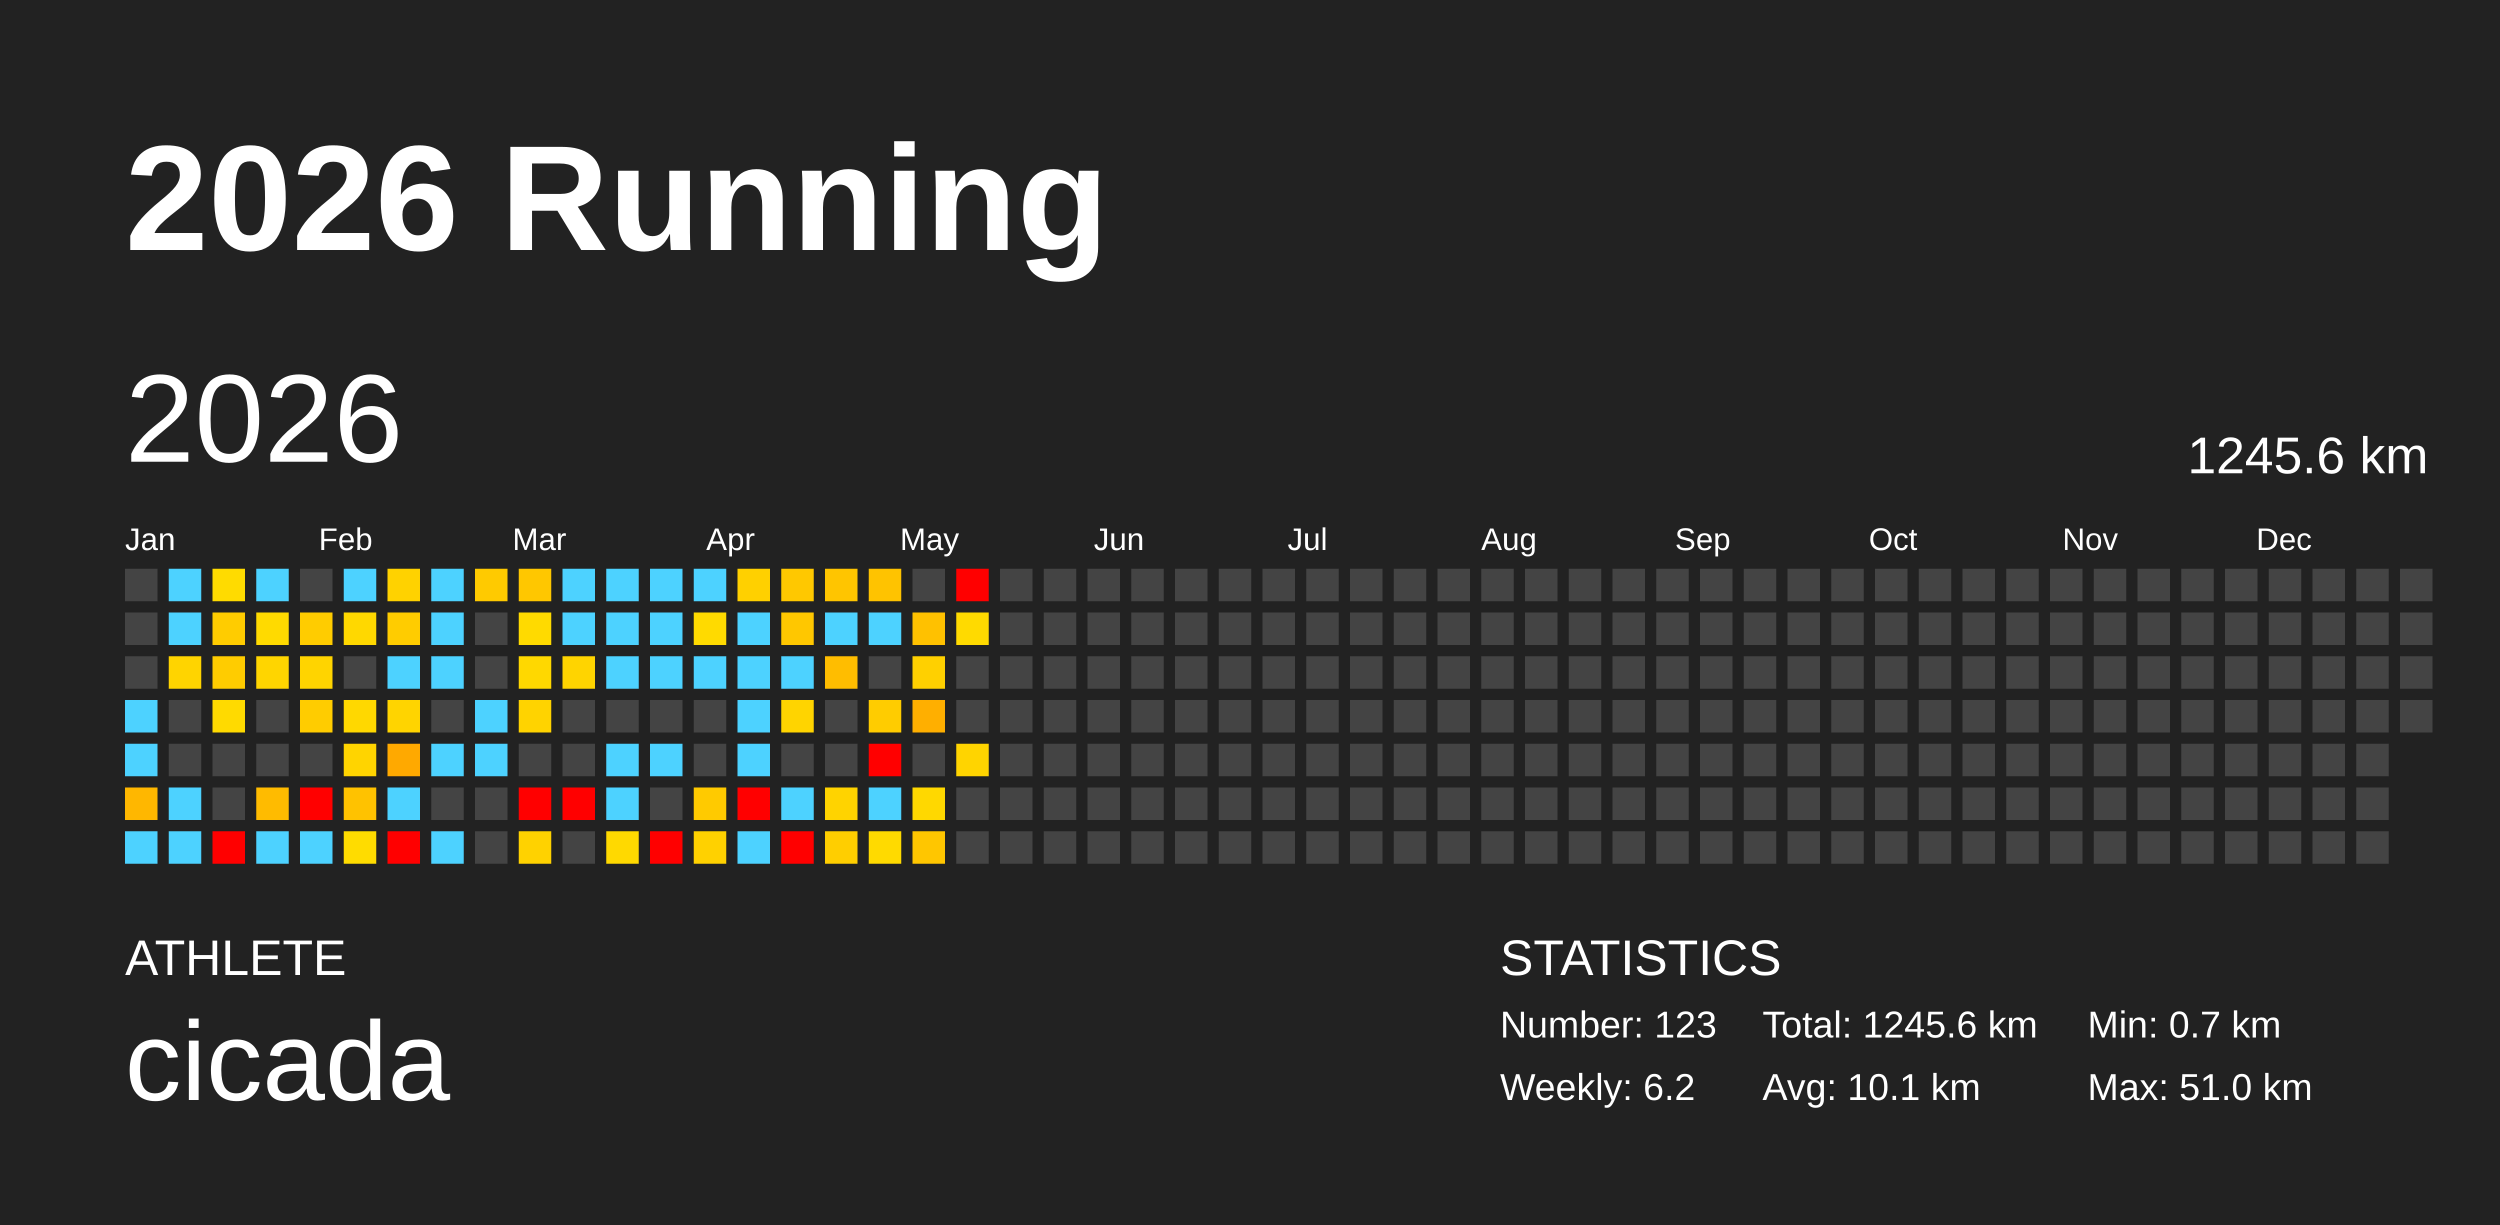
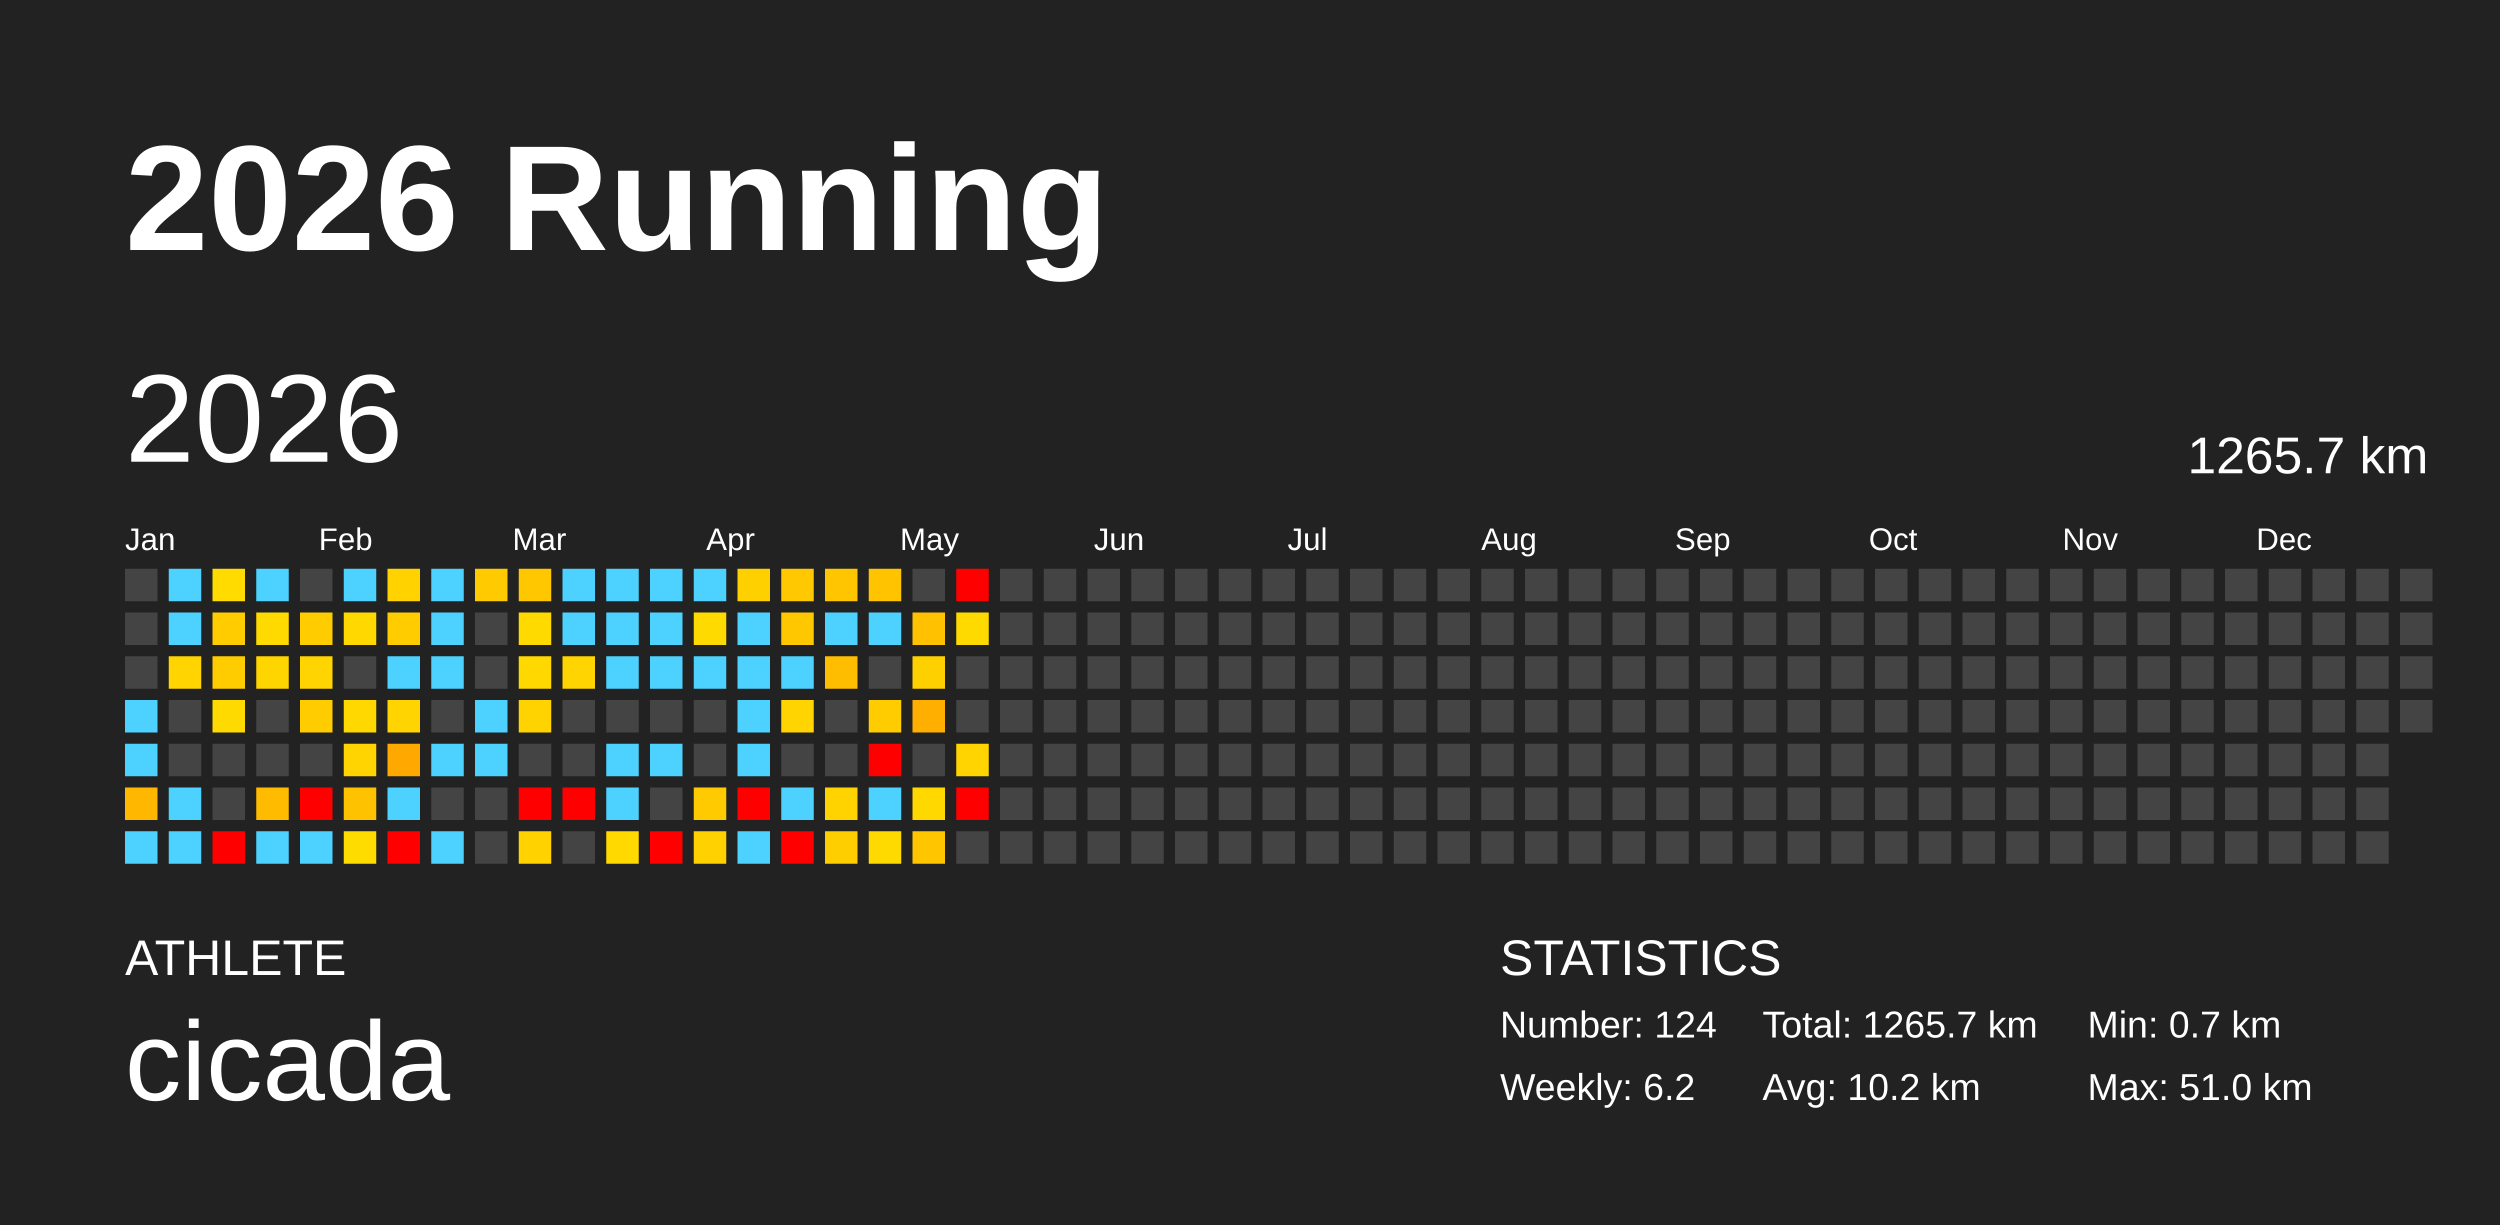
<svg xmlns="http://www.w3.org/2000/svg" baseProfile="full" height="98mm" version="1.1" viewBox="0,0,200,98" width="200mm">
  <defs />
  <rect fill="#222222" height="98" width="200" x="0" y="0" />
  <text fill="#FFFFFF" style="font-size:12px; font-family:Arial; font-weight:bold;" x="10" y="20">2026 Running</text>
  <text fill="#FFFFFF" style="font-size:4px; font-family:Arial" x="10" y="78">ATHLETE</text>
  <text fill="#FFFFFF" style="font-size:9px; font-family:Arial" x="10" y="88">cicada</text>
  <text fill="#FFFFFF" style="font-size:4px; font-family:Arial" x="120" y="78">STATISTICS</text>
-   <text fill="#FFFFFF" style="font-size:3px; font-family:Arial" x="120" y="83">Number: 123</text>
+   <text fill="#FFFFFF" style="font-size:3px; font-family:Arial" x="120" y="83">Number: 124</text>
  <text fill="#FFFFFF" style="font-size:3px; font-family:Arial" x="120" y="88">Weekly: 6.2</text>
-   <text fill="#FFFFFF" style="font-size:3px; font-family:Arial" x="141" y="83">Total: 1245.6 km</text>
-   <text fill="#FFFFFF" style="font-size:3px; font-family:Arial" x="141" y="88">Avg: 10.1 km</text>
+   <text fill="#FFFFFF" style="font-size:3px; font-family:Arial" x="141" y="83">Total: 1265.7 km</text>
+   <text fill="#FFFFFF" style="font-size:3px; font-family:Arial" x="141" y="88">Avg: 10.2 km</text>
  <text fill="#FFFFFF" style="font-size:3px; font-family:Arial" x="167" y="83">Min: 0.7 km</text>
  <text fill="#FFFFFF" style="font-size:3px; font-family:Arial" x="167" y="88">Max: 51.0 km</text>
  <text dominant-baseline="hanging" fill="#FFFFFF" style="font-size:10.0px; font-family:Arial;" x="10" y="30">2026</text>
-   <text dominant-baseline="hanging" fill="#FFFFFF" style="font-size:4.125px; font-family:Arial;" x="175" y="35">1245.6 km</text>
+   <text dominant-baseline="hanging" fill="#FFFFFF" style="font-size:4.125px; font-family:Arial;" x="175" y="35">1265.7 km</text>
  <text fill="#FFFFFF" style="font-size:2.5px; font-family:Arial" x="10.0" y="44">Jan</text>
  <text fill="#FFFFFF" style="font-size:2.5px; font-family:Arial" x="25.5" y="44">Feb</text>
  <text fill="#FFFFFF" style="font-size:2.5px; font-family:Arial" x="41.0" y="44">Mar</text>
  <text fill="#FFFFFF" style="font-size:2.5px; font-family:Arial" x="56.5" y="44">Apr</text>
  <text fill="#FFFFFF" style="font-size:2.5px; font-family:Arial" x="72.0" y="44">May</text>
  <text fill="#FFFFFF" style="font-size:2.5px; font-family:Arial" x="87.5" y="44">Jun</text>
  <text fill="#FFFFFF" style="font-size:2.5px; font-family:Arial" x="103.0" y="44">Jul</text>
  <text fill="#FFFFFF" style="font-size:2.5px; font-family:Arial" x="118.5" y="44">Aug</text>
  <text fill="#FFFFFF" style="font-size:2.5px; font-family:Arial" x="134.0" y="44">Sep</text>
  <text fill="#FFFFFF" style="font-size:2.5px; font-family:Arial" x="149.5" y="44">Oct</text>
  <text fill="#FFFFFF" style="font-size:2.5px; font-family:Arial" x="165.0" y="44">Nov</text>
  <text fill="#FFFFFF" style="font-size:2.5px; font-family:Arial" x="180.5" y="44">Dec</text>
  <rect fill="#444444" height="2.6" width="2.6" x="10.0" y="45.5" />
  <rect fill="#444444" height="2.6" width="2.6" x="10.0" y="49.0" />
  <rect fill="#444444" height="2.6" width="2.6" x="10.0" y="52.5" />
  <rect fill="#4dd2ff" height="2.6" width="2.6" x="10.0" y="56.0" />
  <rect fill="#4dd2ff" height="2.6" width="2.6" x="10.0" y="59.5" />
  <rect fill="#ffb700" height="2.6" width="2.6" x="10.0" y="63.0" />
  <rect fill="#4dd2ff" height="2.6" width="2.6" x="10.0" y="66.5" />
  <rect fill="#4dd2ff" height="2.6" width="2.6" x="13.5" y="45.5" />
  <rect fill="#4dd2ff" height="2.6" width="2.6" x="13.5" y="49.0" />
  <rect fill="#ffd400" height="2.6" width="2.6" x="13.5" y="52.5" />
  <rect fill="#444444" height="2.6" width="2.6" x="13.5" y="56.0" />
  <rect fill="#444444" height="2.6" width="2.6" x="13.5" y="59.5" />
  <rect fill="#4dd2ff" height="2.6" width="2.6" x="13.5" y="63.0" />
  <rect fill="#4dd2ff" height="2.6" width="2.6" x="13.5" y="66.5" />
  <rect fill="#ffdb00" height="2.6" width="2.6" x="17.0" y="45.5" />
  <rect fill="#ffcc00" height="2.6" width="2.6" x="17.0" y="49.0" />
  <rect fill="#ffcc00" height="2.6" width="2.6" x="17.0" y="52.5" />
  <rect fill="#ffda00" height="2.6" width="2.6" x="17.0" y="56.0" />
  <rect fill="#444444" height="2.6" width="2.6" x="17.0" y="59.5" />
  <rect fill="#444444" height="2.6" width="2.6" x="17.0" y="63.0" />
  <rect fill="red" height="2.6" width="2.6" x="17.0" y="66.5" />
  <rect fill="#4dd2ff" height="2.6" width="2.6" x="20.5" y="45.5" />
  <rect fill="#ffda00" height="2.6" width="2.6" x="20.5" y="49.0" />
  <rect fill="#ffd500" height="2.6" width="2.6" x="20.5" y="52.5" />
  <rect fill="#444444" height="2.6" width="2.6" x="20.5" y="56.0" />
  <rect fill="#444444" height="2.6" width="2.6" x="20.5" y="59.5" />
  <rect fill="#ffbb00" height="2.6" width="2.6" x="20.5" y="63.0" />
  <rect fill="#4dd2ff" height="2.6" width="2.6" x="20.5" y="66.5" />
  <rect fill="#444444" height="2.6" width="2.6" x="24.0" y="45.5" />
  <rect fill="#ffcc00" height="2.6" width="2.6" x="24.0" y="49.0" />
  <rect fill="#ffd400" height="2.6" width="2.6" x="24.0" y="52.5" />
  <rect fill="#ffcc00" height="2.6" width="2.6" x="24.0" y="56.0" />
  <rect fill="#444444" height="2.6" width="2.6" x="24.0" y="59.5" />
  <rect fill="red" height="2.6" width="2.6" x="24.0" y="63.0" />
  <rect fill="#4dd2ff" height="2.6" width="2.6" x="24.0" y="66.5" />
  <rect fill="#4dd2ff" height="2.6" width="2.6" x="27.5" y="45.5" />
  <rect fill="#ffd800" height="2.6" width="2.6" x="27.5" y="49.0" />
  <rect fill="#444444" height="2.6" width="2.6" x="27.5" y="52.5" />
  <rect fill="#ffd800" height="2.6" width="2.6" x="27.5" y="56.0" />
  <rect fill="#ffd400" height="2.6" width="2.6" x="27.5" y="59.5" />
  <rect fill="#ffc200" height="2.6" width="2.6" x="27.5" y="63.0" />
  <rect fill="#ffdc00" height="2.6" width="2.6" x="27.5" y="66.5" />
  <rect fill="#ffd200" height="2.6" width="2.6" x="31.0" y="45.5" />
  <rect fill="#ffcc00" height="2.6" width="2.6" x="31.0" y="49.0" />
  <rect fill="#4dd2ff" height="2.6" width="2.6" x="31.0" y="52.5" />
  <rect fill="#ffd400" height="2.6" width="2.6" x="31.0" y="56.0" />
  <rect fill="#ffa900" height="2.6" width="2.6" x="31.0" y="59.5" />
  <rect fill="#4dd2ff" height="2.6" width="2.6" x="31.0" y="63.0" />
  <rect fill="red" height="2.6" width="2.6" x="31.0" y="66.5" />
  <rect fill="#4dd2ff" height="2.6" width="2.6" x="34.5" y="45.5" />
  <rect fill="#4dd2ff" height="2.6" width="2.6" x="34.5" y="49.0" />
  <rect fill="#4dd2ff" height="2.6" width="2.6" x="34.5" y="52.5" />
  <rect fill="#444444" height="2.6" width="2.6" x="34.5" y="56.0" />
  <rect fill="#4dd2ff" height="2.6" width="2.6" x="34.5" y="59.5" />
  <rect fill="#444444" height="2.6" width="2.6" x="34.5" y="63.0" />
  <rect fill="#4dd2ff" height="2.6" width="2.6" x="34.5" y="66.5" />
  <rect fill="#ffca00" height="2.6" width="2.6" x="38.0" y="45.5" />
  <rect fill="#444444" height="2.6" width="2.6" x="38.0" y="49.0" />
  <rect fill="#444444" height="2.6" width="2.6" x="38.0" y="52.5" />
  <rect fill="#4dd2ff" height="2.6" width="2.6" x="38.0" y="56.0" />
  <rect fill="#4dd2ff" height="2.6" width="2.6" x="38.0" y="59.5" />
  <rect fill="#444444" height="2.6" width="2.6" x="38.0" y="63.0" />
  <rect fill="#444444" height="2.6" width="2.6" x="38.0" y="66.5" />
  <rect fill="#ffc700" height="2.6" width="2.6" x="41.5" y="45.5" />
  <rect fill="#ffda00" height="2.6" width="2.6" x="41.5" y="49.0" />
  <rect fill="#ffd800" height="2.6" width="2.6" x="41.5" y="52.5" />
  <rect fill="#ffd300" height="2.6" width="2.6" x="41.5" y="56.0" />
  <rect fill="#444444" height="2.6" width="2.6" x="41.5" y="59.5" />
  <rect fill="red" height="2.6" width="2.6" x="41.5" y="63.0" />
  <rect fill="#ffd200" height="2.6" width="2.6" x="41.5" y="66.5" />
  <rect fill="#4dd2ff" height="2.6" width="2.6" x="45.0" y="45.5" />
  <rect fill="#4dd2ff" height="2.6" width="2.6" x="45.0" y="49.0" />
  <rect fill="#ffd400" height="2.6" width="2.6" x="45.0" y="52.5" />
  <rect fill="#444444" height="2.6" width="2.6" x="45.0" y="56.0" />
  <rect fill="#444444" height="2.6" width="2.6" x="45.0" y="59.5" />
  <rect fill="red" height="2.6" width="2.6" x="45.0" y="63.0" />
  <rect fill="#444444" height="2.6" width="2.6" x="45.0" y="66.5" />
  <rect fill="#4dd2ff" height="2.6" width="2.6" x="48.5" y="45.5" />
  <rect fill="#4dd2ff" height="2.6" width="2.6" x="48.5" y="49.0" />
  <rect fill="#4dd2ff" height="2.6" width="2.6" x="48.5" y="52.5" />
  <rect fill="#444444" height="2.6" width="2.6" x="48.5" y="56.0" />
  <rect fill="#4dd2ff" height="2.6" width="2.6" x="48.5" y="59.5" />
  <rect fill="#4dd2ff" height="2.6" width="2.6" x="48.5" y="63.0" />
  <rect fill="#ffd900" height="2.6" width="2.6" x="48.5" y="66.5" />
  <rect fill="#4dd2ff" height="2.6" width="2.6" x="52.0" y="45.5" />
  <rect fill="#4dd2ff" height="2.6" width="2.6" x="52.0" y="49.0" />
  <rect fill="#4dd2ff" height="2.6" width="2.6" x="52.0" y="52.5" />
  <rect fill="#444444" height="2.6" width="2.6" x="52.0" y="56.0" />
  <rect fill="#4dd2ff" height="2.6" width="2.6" x="52.0" y="59.5" />
  <rect fill="#444444" height="2.6" width="2.6" x="52.0" y="63.0" />
  <rect fill="red" height="2.6" width="2.6" x="52.0" y="66.5" />
  <rect fill="#4dd2ff" height="2.6" width="2.6" x="55.5" y="45.5" />
  <rect fill="#ffda00" height="2.6" width="2.6" x="55.5" y="49.0" />
  <rect fill="#4dd2ff" height="2.6" width="2.6" x="55.5" y="52.5" />
  <rect fill="#444444" height="2.6" width="2.6" x="55.5" y="56.0" />
  <rect fill="#444444" height="2.6" width="2.6" x="55.5" y="59.5" />
  <rect fill="#ffca00" height="2.6" width="2.6" x="55.5" y="63.0" />
  <rect fill="#ffd100" height="2.6" width="2.6" x="55.5" y="66.5" />
  <rect fill="#ffd000" height="2.6" width="2.6" x="59.0" y="45.5" />
  <rect fill="#4dd2ff" height="2.6" width="2.6" x="59.0" y="49.0" />
  <rect fill="#4dd2ff" height="2.6" width="2.6" x="59.0" y="52.5" />
  <rect fill="#4dd2ff" height="2.6" width="2.6" x="59.0" y="56.0" />
  <rect fill="#4dd2ff" height="2.6" width="2.6" x="59.0" y="59.5" />
  <rect fill="red" height="2.6" width="2.6" x="59.0" y="63.0" />
  <rect fill="#4dd2ff" height="2.6" width="2.6" x="59.0" y="66.5" />
  <rect fill="#ffc800" height="2.6" width="2.6" x="62.5" y="45.5" />
  <rect fill="#ffc700" height="2.6" width="2.6" x="62.5" y="49.0" />
  <rect fill="#4dd2ff" height="2.6" width="2.6" x="62.5" y="52.5" />
  <rect fill="#ffd400" height="2.6" width="2.6" x="62.5" y="56.0" />
  <rect fill="#444444" height="2.6" width="2.6" x="62.5" y="59.5" />
  <rect fill="#4dd2ff" height="2.6" width="2.6" x="62.5" y="63.0" />
  <rect fill="red" height="2.6" width="2.6" x="62.5" y="66.5" />
  <rect fill="#ffc500" height="2.6" width="2.6" x="66.0" y="45.5" />
  <rect fill="#4dd2ff" height="2.6" width="2.6" x="66.0" y="49.0" />
  <rect fill="#ffbd00" height="2.6" width="2.6" x="66.0" y="52.5" />
  <rect fill="#444444" height="2.6" width="2.6" x="66.0" y="56.0" />
  <rect fill="#444444" height="2.6" width="2.6" x="66.0" y="59.5" />
  <rect fill="#ffd300" height="2.6" width="2.6" x="66.0" y="63.0" />
  <rect fill="#ffce00" height="2.6" width="2.6" x="66.0" y="66.5" />
  <rect fill="#ffc300" height="2.6" width="2.6" x="69.5" y="45.5" />
  <rect fill="#4dd2ff" height="2.6" width="2.6" x="69.5" y="49.0" />
  <rect fill="#444444" height="2.6" width="2.6" x="69.5" y="52.5" />
  <rect fill="#ffcc00" height="2.6" width="2.6" x="69.5" y="56.0" />
  <rect fill="red" height="2.6" width="2.6" x="69.5" y="59.5" />
  <rect fill="#4dd2ff" height="2.6" width="2.6" x="69.5" y="63.0" />
  <rect fill="#ffda00" height="2.6" width="2.6" x="69.5" y="66.5" />
  <rect fill="#444444" height="2.6" width="2.6" x="73.0" y="45.5" />
  <rect fill="#ffc100" height="2.6" width="2.6" x="73.0" y="49.0" />
  <rect fill="#ffd000" height="2.6" width="2.6" x="73.0" y="52.5" />
  <rect fill="#ffaf00" height="2.6" width="2.6" x="73.0" y="56.0" />
  <rect fill="#444444" height="2.6" width="2.6" x="73.0" y="59.5" />
  <rect fill="#ffd800" height="2.6" width="2.6" x="73.0" y="63.0" />
  <rect fill="#ffc600" height="2.6" width="2.6" x="73.0" y="66.5" />
  <rect fill="red" height="2.6" width="2.6" x="76.5" y="45.5" />
  <rect fill="#ffda00" height="2.6" width="2.6" x="76.5" y="49.0" />
  <rect fill="#444444" height="2.6" width="2.6" x="76.5" y="52.5" />
  <rect fill="#444444" height="2.6" width="2.6" x="76.5" y="56.0" />
  <rect fill="#ffd400" height="2.6" width="2.6" x="76.5" y="59.5" />
-   <rect fill="#444444" height="2.6" width="2.6" x="76.5" y="63.0" />
+   <rect fill="red" height="2.6" width="2.6" x="76.5" y="63.0" />
  <rect fill="#444444" height="2.6" width="2.6" x="76.5" y="66.5" />
  <rect fill="#444444" height="2.6" width="2.6" x="80.0" y="45.5" />
  <rect fill="#444444" height="2.6" width="2.6" x="80.0" y="49.0" />
  <rect fill="#444444" height="2.6" width="2.6" x="80.0" y="52.5" />
  <rect fill="#444444" height="2.6" width="2.6" x="80.0" y="56.0" />
  <rect fill="#444444" height="2.6" width="2.6" x="80.0" y="59.5" />
  <rect fill="#444444" height="2.6" width="2.6" x="80.0" y="63.0" />
  <rect fill="#444444" height="2.6" width="2.6" x="80.0" y="66.5" />
  <rect fill="#444444" height="2.6" width="2.6" x="83.5" y="45.5" />
  <rect fill="#444444" height="2.6" width="2.6" x="83.5" y="49.0" />
  <rect fill="#444444" height="2.6" width="2.6" x="83.5" y="52.5" />
  <rect fill="#444444" height="2.6" width="2.6" x="83.5" y="56.0" />
  <rect fill="#444444" height="2.6" width="2.6" x="83.5" y="59.5" />
  <rect fill="#444444" height="2.6" width="2.6" x="83.5" y="63.0" />
  <rect fill="#444444" height="2.6" width="2.6" x="83.5" y="66.5" />
  <rect fill="#444444" height="2.6" width="2.6" x="87.0" y="45.5" />
  <rect fill="#444444" height="2.6" width="2.6" x="87.0" y="49.0" />
  <rect fill="#444444" height="2.6" width="2.6" x="87.0" y="52.5" />
  <rect fill="#444444" height="2.6" width="2.6" x="87.0" y="56.0" />
  <rect fill="#444444" height="2.6" width="2.6" x="87.0" y="59.5" />
  <rect fill="#444444" height="2.6" width="2.6" x="87.0" y="63.0" />
  <rect fill="#444444" height="2.6" width="2.6" x="87.0" y="66.5" />
  <rect fill="#444444" height="2.6" width="2.6" x="90.5" y="45.5" />
  <rect fill="#444444" height="2.6" width="2.6" x="90.5" y="49.0" />
  <rect fill="#444444" height="2.6" width="2.6" x="90.5" y="52.5" />
  <rect fill="#444444" height="2.6" width="2.6" x="90.5" y="56.0" />
  <rect fill="#444444" height="2.6" width="2.6" x="90.5" y="59.5" />
  <rect fill="#444444" height="2.6" width="2.6" x="90.5" y="63.0" />
  <rect fill="#444444" height="2.6" width="2.6" x="90.5" y="66.5" />
  <rect fill="#444444" height="2.6" width="2.6" x="94.0" y="45.5" />
  <rect fill="#444444" height="2.6" width="2.6" x="94.0" y="49.0" />
  <rect fill="#444444" height="2.6" width="2.6" x="94.0" y="52.5" />
  <rect fill="#444444" height="2.6" width="2.6" x="94.0" y="56.0" />
  <rect fill="#444444" height="2.6" width="2.6" x="94.0" y="59.5" />
  <rect fill="#444444" height="2.6" width="2.6" x="94.0" y="63.0" />
  <rect fill="#444444" height="2.6" width="2.6" x="94.0" y="66.5" />
  <rect fill="#444444" height="2.6" width="2.6" x="97.5" y="45.5" />
  <rect fill="#444444" height="2.6" width="2.6" x="97.5" y="49.0" />
  <rect fill="#444444" height="2.6" width="2.6" x="97.5" y="52.5" />
  <rect fill="#444444" height="2.6" width="2.6" x="97.5" y="56.0" />
  <rect fill="#444444" height="2.6" width="2.6" x="97.5" y="59.5" />
  <rect fill="#444444" height="2.6" width="2.6" x="97.5" y="63.0" />
  <rect fill="#444444" height="2.6" width="2.6" x="97.5" y="66.5" />
  <rect fill="#444444" height="2.6" width="2.6" x="101.0" y="45.5" />
  <rect fill="#444444" height="2.6" width="2.6" x="101.0" y="49.0" />
  <rect fill="#444444" height="2.6" width="2.6" x="101.0" y="52.5" />
  <rect fill="#444444" height="2.6" width="2.6" x="101.0" y="56.0" />
  <rect fill="#444444" height="2.6" width="2.6" x="101.0" y="59.5" />
  <rect fill="#444444" height="2.6" width="2.6" x="101.0" y="63.0" />
  <rect fill="#444444" height="2.6" width="2.6" x="101.0" y="66.5" />
  <rect fill="#444444" height="2.6" width="2.6" x="104.5" y="45.5" />
  <rect fill="#444444" height="2.6" width="2.6" x="104.5" y="49.0" />
  <rect fill="#444444" height="2.6" width="2.6" x="104.5" y="52.5" />
  <rect fill="#444444" height="2.6" width="2.6" x="104.5" y="56.0" />
  <rect fill="#444444" height="2.6" width="2.6" x="104.5" y="59.5" />
  <rect fill="#444444" height="2.6" width="2.6" x="104.5" y="63.0" />
  <rect fill="#444444" height="2.6" width="2.6" x="104.5" y="66.5" />
  <rect fill="#444444" height="2.6" width="2.6" x="108.0" y="45.5" />
  <rect fill="#444444" height="2.6" width="2.6" x="108.0" y="49.0" />
  <rect fill="#444444" height="2.6" width="2.6" x="108.0" y="52.5" />
  <rect fill="#444444" height="2.6" width="2.6" x="108.0" y="56.0" />
  <rect fill="#444444" height="2.6" width="2.6" x="108.0" y="59.5" />
  <rect fill="#444444" height="2.6" width="2.6" x="108.0" y="63.0" />
  <rect fill="#444444" height="2.6" width="2.6" x="108.0" y="66.5" />
  <rect fill="#444444" height="2.6" width="2.6" x="111.5" y="45.5" />
  <rect fill="#444444" height="2.6" width="2.6" x="111.5" y="49.0" />
  <rect fill="#444444" height="2.6" width="2.6" x="111.5" y="52.5" />
  <rect fill="#444444" height="2.6" width="2.6" x="111.5" y="56.0" />
  <rect fill="#444444" height="2.6" width="2.6" x="111.5" y="59.5" />
  <rect fill="#444444" height="2.6" width="2.6" x="111.5" y="63.0" />
  <rect fill="#444444" height="2.6" width="2.6" x="111.5" y="66.5" />
  <rect fill="#444444" height="2.6" width="2.6" x="115.0" y="45.5" />
  <rect fill="#444444" height="2.6" width="2.6" x="115.0" y="49.0" />
  <rect fill="#444444" height="2.6" width="2.6" x="115.0" y="52.5" />
  <rect fill="#444444" height="2.6" width="2.6" x="115.0" y="56.0" />
  <rect fill="#444444" height="2.6" width="2.6" x="115.0" y="59.5" />
  <rect fill="#444444" height="2.6" width="2.6" x="115.0" y="63.0" />
  <rect fill="#444444" height="2.6" width="2.6" x="115.0" y="66.5" />
  <rect fill="#444444" height="2.6" width="2.6" x="118.5" y="45.5" />
  <rect fill="#444444" height="2.6" width="2.6" x="118.5" y="49.0" />
  <rect fill="#444444" height="2.6" width="2.6" x="118.5" y="52.5" />
  <rect fill="#444444" height="2.6" width="2.6" x="118.5" y="56.0" />
  <rect fill="#444444" height="2.6" width="2.6" x="118.5" y="59.5" />
  <rect fill="#444444" height="2.6" width="2.6" x="118.5" y="63.0" />
  <rect fill="#444444" height="2.6" width="2.6" x="118.5" y="66.5" />
  <rect fill="#444444" height="2.6" width="2.6" x="122.0" y="45.5" />
  <rect fill="#444444" height="2.6" width="2.6" x="122.0" y="49.0" />
  <rect fill="#444444" height="2.6" width="2.6" x="122.0" y="52.5" />
  <rect fill="#444444" height="2.6" width="2.6" x="122.0" y="56.0" />
  <rect fill="#444444" height="2.6" width="2.6" x="122.0" y="59.5" />
  <rect fill="#444444" height="2.6" width="2.6" x="122.0" y="63.0" />
  <rect fill="#444444" height="2.6" width="2.6" x="122.0" y="66.5" />
  <rect fill="#444444" height="2.6" width="2.6" x="125.5" y="45.5" />
  <rect fill="#444444" height="2.6" width="2.6" x="125.5" y="49.0" />
  <rect fill="#444444" height="2.6" width="2.6" x="125.5" y="52.5" />
  <rect fill="#444444" height="2.6" width="2.6" x="125.5" y="56.0" />
  <rect fill="#444444" height="2.6" width="2.6" x="125.5" y="59.5" />
  <rect fill="#444444" height="2.6" width="2.6" x="125.5" y="63.0" />
  <rect fill="#444444" height="2.6" width="2.6" x="125.5" y="66.5" />
  <rect fill="#444444" height="2.6" width="2.6" x="129.0" y="45.5" />
  <rect fill="#444444" height="2.6" width="2.6" x="129.0" y="49.0" />
  <rect fill="#444444" height="2.6" width="2.6" x="129.0" y="52.5" />
  <rect fill="#444444" height="2.6" width="2.6" x="129.0" y="56.0" />
  <rect fill="#444444" height="2.6" width="2.6" x="129.0" y="59.5" />
  <rect fill="#444444" height="2.6" width="2.6" x="129.0" y="63.0" />
  <rect fill="#444444" height="2.6" width="2.6" x="129.0" y="66.5" />
  <rect fill="#444444" height="2.6" width="2.6" x="132.5" y="45.5" />
  <rect fill="#444444" height="2.6" width="2.6" x="132.5" y="49.0" />
  <rect fill="#444444" height="2.6" width="2.6" x="132.5" y="52.5" />
  <rect fill="#444444" height="2.6" width="2.6" x="132.5" y="56.0" />
  <rect fill="#444444" height="2.6" width="2.6" x="132.5" y="59.5" />
  <rect fill="#444444" height="2.6" width="2.6" x="132.5" y="63.0" />
  <rect fill="#444444" height="2.6" width="2.6" x="132.5" y="66.5" />
  <rect fill="#444444" height="2.6" width="2.6" x="136.0" y="45.5" />
  <rect fill="#444444" height="2.6" width="2.6" x="136.0" y="49.0" />
  <rect fill="#444444" height="2.6" width="2.6" x="136.0" y="52.5" />
  <rect fill="#444444" height="2.6" width="2.6" x="136.0" y="56.0" />
  <rect fill="#444444" height="2.6" width="2.6" x="136.0" y="59.5" />
  <rect fill="#444444" height="2.6" width="2.6" x="136.0" y="63.0" />
  <rect fill="#444444" height="2.6" width="2.6" x="136.0" y="66.5" />
  <rect fill="#444444" height="2.6" width="2.6" x="139.5" y="45.5" />
  <rect fill="#444444" height="2.6" width="2.6" x="139.5" y="49.0" />
  <rect fill="#444444" height="2.6" width="2.6" x="139.5" y="52.5" />
  <rect fill="#444444" height="2.6" width="2.6" x="139.5" y="56.0" />
  <rect fill="#444444" height="2.6" width="2.6" x="139.5" y="59.5" />
  <rect fill="#444444" height="2.6" width="2.6" x="139.5" y="63.0" />
  <rect fill="#444444" height="2.6" width="2.6" x="139.5" y="66.5" />
  <rect fill="#444444" height="2.6" width="2.6" x="143.0" y="45.5" />
  <rect fill="#444444" height="2.6" width="2.6" x="143.0" y="49.0" />
  <rect fill="#444444" height="2.6" width="2.6" x="143.0" y="52.5" />
  <rect fill="#444444" height="2.6" width="2.6" x="143.0" y="56.0" />
  <rect fill="#444444" height="2.6" width="2.6" x="143.0" y="59.5" />
  <rect fill="#444444" height="2.6" width="2.6" x="143.0" y="63.0" />
  <rect fill="#444444" height="2.6" width="2.6" x="143.0" y="66.5" />
  <rect fill="#444444" height="2.6" width="2.6" x="146.5" y="45.5" />
  <rect fill="#444444" height="2.6" width="2.6" x="146.5" y="49.0" />
  <rect fill="#444444" height="2.6" width="2.6" x="146.5" y="52.5" />
  <rect fill="#444444" height="2.6" width="2.6" x="146.5" y="56.0" />
  <rect fill="#444444" height="2.6" width="2.6" x="146.5" y="59.5" />
  <rect fill="#444444" height="2.6" width="2.6" x="146.5" y="63.0" />
  <rect fill="#444444" height="2.6" width="2.6" x="146.5" y="66.5" />
  <rect fill="#444444" height="2.6" width="2.6" x="150.0" y="45.5" />
  <rect fill="#444444" height="2.6" width="2.6" x="150.0" y="49.0" />
  <rect fill="#444444" height="2.6" width="2.6" x="150.0" y="52.5" />
  <rect fill="#444444" height="2.6" width="2.6" x="150.0" y="56.0" />
  <rect fill="#444444" height="2.6" width="2.6" x="150.0" y="59.5" />
  <rect fill="#444444" height="2.6" width="2.6" x="150.0" y="63.0" />
  <rect fill="#444444" height="2.6" width="2.6" x="150.0" y="66.5" />
  <rect fill="#444444" height="2.6" width="2.6" x="153.5" y="45.5" />
  <rect fill="#444444" height="2.6" width="2.6" x="153.5" y="49.0" />
  <rect fill="#444444" height="2.6" width="2.6" x="153.5" y="52.5" />
  <rect fill="#444444" height="2.6" width="2.6" x="153.5" y="56.0" />
  <rect fill="#444444" height="2.6" width="2.6" x="153.5" y="59.5" />
  <rect fill="#444444" height="2.6" width="2.6" x="153.5" y="63.0" />
  <rect fill="#444444" height="2.6" width="2.6" x="153.5" y="66.5" />
  <rect fill="#444444" height="2.6" width="2.6" x="157.0" y="45.5" />
  <rect fill="#444444" height="2.6" width="2.6" x="157.0" y="49.0" />
  <rect fill="#444444" height="2.6" width="2.6" x="157.0" y="52.5" />
  <rect fill="#444444" height="2.6" width="2.6" x="157.0" y="56.0" />
  <rect fill="#444444" height="2.6" width="2.6" x="157.0" y="59.5" />
  <rect fill="#444444" height="2.6" width="2.6" x="157.0" y="63.0" />
  <rect fill="#444444" height="2.6" width="2.6" x="157.0" y="66.5" />
  <rect fill="#444444" height="2.6" width="2.6" x="160.5" y="45.5" />
  <rect fill="#444444" height="2.6" width="2.6" x="160.5" y="49.0" />
  <rect fill="#444444" height="2.6" width="2.6" x="160.5" y="52.5" />
  <rect fill="#444444" height="2.6" width="2.6" x="160.5" y="56.0" />
  <rect fill="#444444" height="2.6" width="2.6" x="160.5" y="59.5" />
  <rect fill="#444444" height="2.6" width="2.6" x="160.5" y="63.0" />
  <rect fill="#444444" height="2.6" width="2.6" x="160.5" y="66.5" />
  <rect fill="#444444" height="2.6" width="2.6" x="164.0" y="45.5" />
  <rect fill="#444444" height="2.6" width="2.6" x="164.0" y="49.0" />
  <rect fill="#444444" height="2.6" width="2.6" x="164.0" y="52.5" />
  <rect fill="#444444" height="2.6" width="2.6" x="164.0" y="56.0" />
  <rect fill="#444444" height="2.6" width="2.6" x="164.0" y="59.5" />
  <rect fill="#444444" height="2.6" width="2.6" x="164.0" y="63.0" />
  <rect fill="#444444" height="2.6" width="2.6" x="164.0" y="66.5" />
  <rect fill="#444444" height="2.6" width="2.6" x="167.5" y="45.5" />
  <rect fill="#444444" height="2.6" width="2.6" x="167.5" y="49.0" />
  <rect fill="#444444" height="2.6" width="2.6" x="167.5" y="52.5" />
  <rect fill="#444444" height="2.6" width="2.6" x="167.5" y="56.0" />
  <rect fill="#444444" height="2.6" width="2.6" x="167.5" y="59.5" />
  <rect fill="#444444" height="2.6" width="2.6" x="167.5" y="63.0" />
  <rect fill="#444444" height="2.6" width="2.6" x="167.5" y="66.5" />
  <rect fill="#444444" height="2.6" width="2.6" x="171.0" y="45.5" />
  <rect fill="#444444" height="2.6" width="2.6" x="171.0" y="49.0" />
  <rect fill="#444444" height="2.6" width="2.6" x="171.0" y="52.5" />
  <rect fill="#444444" height="2.6" width="2.6" x="171.0" y="56.0" />
  <rect fill="#444444" height="2.6" width="2.6" x="171.0" y="59.5" />
  <rect fill="#444444" height="2.6" width="2.6" x="171.0" y="63.0" />
  <rect fill="#444444" height="2.6" width="2.6" x="171.0" y="66.5" />
  <rect fill="#444444" height="2.6" width="2.6" x="174.5" y="45.5" />
  <rect fill="#444444" height="2.6" width="2.6" x="174.5" y="49.0" />
  <rect fill="#444444" height="2.6" width="2.6" x="174.5" y="52.5" />
  <rect fill="#444444" height="2.6" width="2.6" x="174.5" y="56.0" />
  <rect fill="#444444" height="2.6" width="2.6" x="174.5" y="59.5" />
  <rect fill="#444444" height="2.6" width="2.6" x="174.5" y="63.0" />
  <rect fill="#444444" height="2.6" width="2.6" x="174.5" y="66.5" />
  <rect fill="#444444" height="2.6" width="2.6" x="178.0" y="45.5" />
  <rect fill="#444444" height="2.6" width="2.6" x="178.0" y="49.0" />
  <rect fill="#444444" height="2.6" width="2.6" x="178.0" y="52.5" />
  <rect fill="#444444" height="2.6" width="2.6" x="178.0" y="56.0" />
  <rect fill="#444444" height="2.6" width="2.6" x="178.0" y="59.5" />
  <rect fill="#444444" height="2.6" width="2.6" x="178.0" y="63.0" />
  <rect fill="#444444" height="2.6" width="2.6" x="178.0" y="66.5" />
  <rect fill="#444444" height="2.6" width="2.6" x="181.5" y="45.5" />
  <rect fill="#444444" height="2.6" width="2.6" x="181.5" y="49.0" />
  <rect fill="#444444" height="2.6" width="2.6" x="181.5" y="52.5" />
  <rect fill="#444444" height="2.6" width="2.6" x="181.5" y="56.0" />
  <rect fill="#444444" height="2.6" width="2.6" x="181.5" y="59.5" />
  <rect fill="#444444" height="2.6" width="2.6" x="181.5" y="63.0" />
  <rect fill="#444444" height="2.6" width="2.6" x="181.5" y="66.5" />
  <rect fill="#444444" height="2.6" width="2.6" x="185.0" y="45.5" />
  <rect fill="#444444" height="2.6" width="2.6" x="185.0" y="49.0" />
  <rect fill="#444444" height="2.6" width="2.6" x="185.0" y="52.5" />
  <rect fill="#444444" height="2.6" width="2.6" x="185.0" y="56.0" />
  <rect fill="#444444" height="2.6" width="2.6" x="185.0" y="59.5" />
  <rect fill="#444444" height="2.6" width="2.6" x="185.0" y="63.0" />
  <rect fill="#444444" height="2.6" width="2.6" x="185.0" y="66.5" />
  <rect fill="#444444" height="2.6" width="2.6" x="188.5" y="45.5" />
  <rect fill="#444444" height="2.6" width="2.6" x="188.5" y="49.0" />
  <rect fill="#444444" height="2.6" width="2.6" x="188.5" y="52.5" />
  <rect fill="#444444" height="2.6" width="2.6" x="188.5" y="56.0" />
  <rect fill="#444444" height="2.6" width="2.6" x="188.5" y="59.5" />
  <rect fill="#444444" height="2.6" width="2.6" x="188.5" y="63.0" />
  <rect fill="#444444" height="2.6" width="2.6" x="188.5" y="66.5" />
  <rect fill="#444444" height="2.6" width="2.6" x="192.0" y="45.5" />
  <rect fill="#444444" height="2.6" width="2.6" x="192.0" y="49.0" />
  <rect fill="#444444" height="2.6" width="2.6" x="192.0" y="52.5" />
  <rect fill="#444444" height="2.6" width="2.6" x="192.0" y="56.0" />
</svg>
